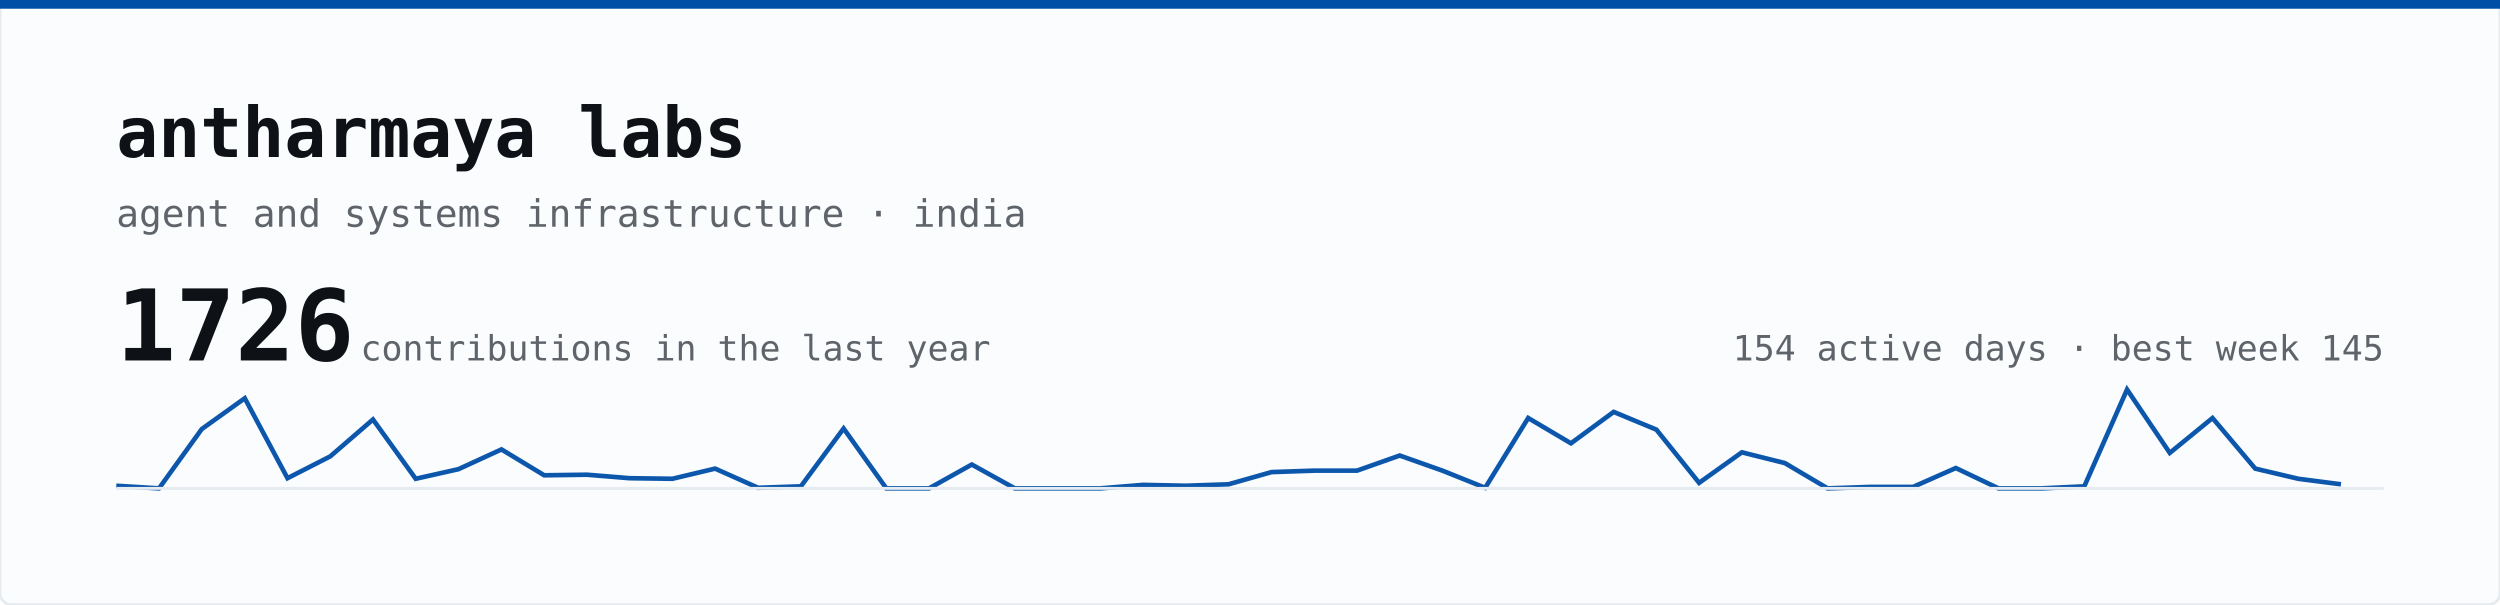
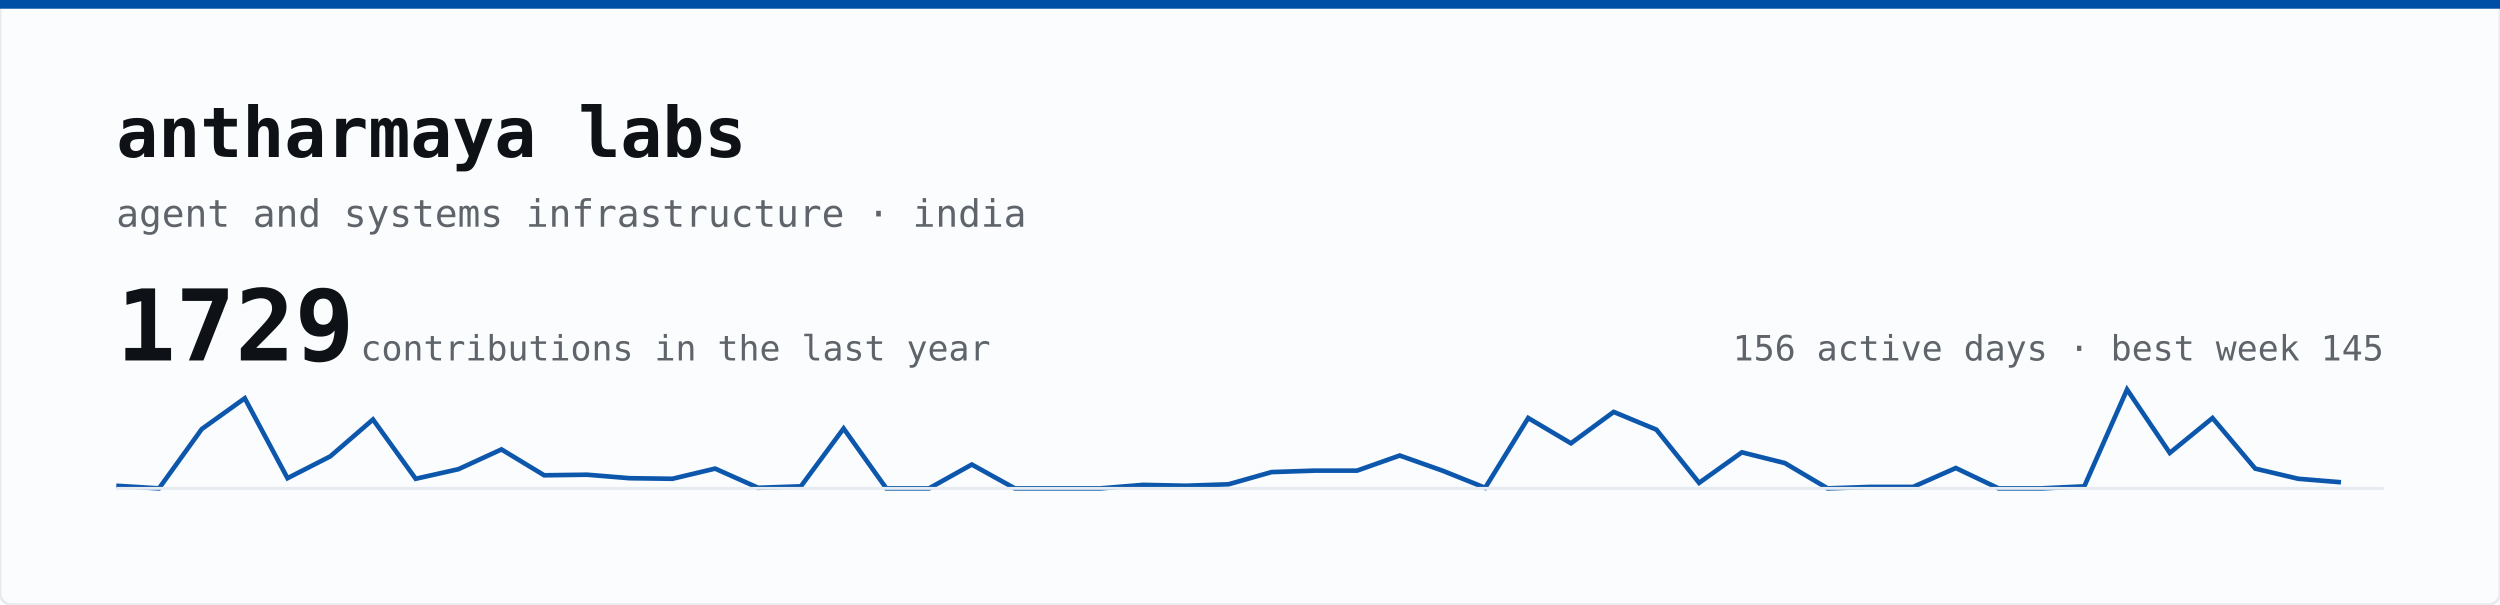
- <svg xmlns="http://www.w3.org/2000/svg" width="860" height="208" viewBox="0 0 860 208" role="img" aria-label="antharmaya labs. 1726 contributions in the last year.">
+ <svg xmlns="http://www.w3.org/2000/svg" width="860" height="208" viewBox="0 0 860 208" role="img" aria-label="antharmaya labs. 1729 contributions in the last year.">
  <rect width="860" height="208" rx="4" fill="#fafcfe" stroke="#e6ebf0" stroke-width="1" />
  <rect width="860" height="3" fill="#004fa7" />
  <text x="40" y="54" font-family="ui-monospace,SFMono-Regular,'SF Mono','JetBrains Mono',Menlo,Consolas,'DejaVu Sans Mono',monospace" font-size="24" font-weight="700" fill="#0e1216">antharmaya labs</text>
  <text x="40" y="78" font-family="ui-monospace,SFMono-Regular,'SF Mono','JetBrains Mono',Menlo,Consolas,'DejaVu Sans Mono',monospace" font-size="13" fill="#5e646a">agent and systems infrastructure · india</text>
-   <text x="40" y="124" font-family="ui-monospace,SFMono-Regular,'SF Mono','JetBrains Mono',Menlo,Consolas,'DejaVu Sans Mono',monospace" font-size="34" font-weight="700" fill="#0e1216">1726</text>
+   <text x="40" y="124" font-family="ui-monospace,SFMono-Regular,'SF Mono','JetBrains Mono',Menlo,Consolas,'DejaVu Sans Mono',monospace" font-size="34" font-weight="700" fill="#0e1216">1729</text>
  <text x="124" y="124" font-family="ui-monospace,SFMono-Regular,'SF Mono','JetBrains Mono',Menlo,Consolas,'DejaVu Sans Mono',monospace" font-size="12" fill="#5e646a">contributions in the last year</text>
-   <text x="820" y="124" font-family="ui-monospace,SFMono-Regular,'SF Mono','JetBrains Mono',Menlo,Consolas,'DejaVu Sans Mono',monospace" font-size="12" fill="#5e646a" text-anchor="end">154 active days  ·  best week 145</text>
-   <polyline points="40.0,167.1 54.7,168.0 69.4,147.6 84.2,137.0 98.9,164.5 113.6,157.0 128.3,144.3 143.0,164.7 157.7,161.4 172.5,154.6 187.2,163.5 201.9,163.3 216.6,164.5 231.3,164.7 246.0,161.2 260.8,167.8 275.5,167.3 290.2,147.4 304.9,168.0 319.6,168.0 334.3,159.8 349.1,168.0 363.8,168.0 378.5,168.0 393.2,166.8 407.9,167.1 422.6,166.6 437.4,162.4 452.1,161.9 466.8,161.9 481.5,156.7 496.2,161.9 510.9,167.8 525.7,143.8 540.4,152.5 555.1,141.7 569.8,147.8 584.5,166.1 599.2,155.6 614.0,159.3 628.7,168.0 643.4,167.5 658.1,167.5 672.8,161.0 687.5,168.0 702.3,168.0 717.0,167.3 731.7,134.0 746.4,155.8 761.1,143.8 775.8,161.2 790.6,164.7 805.3,166.6" fill="none" stroke="#004fa7" stroke-width="1.6" opacity="0.95" />
+   <text x="820" y="124" font-family="ui-monospace,SFMono-Regular,'SF Mono','JetBrains Mono',Menlo,Consolas,'DejaVu Sans Mono',monospace" font-size="12" fill="#5e646a" text-anchor="end">156 active days  ·  best week 145</text>
+   <polyline points="40.0,167.1 54.7,168.0 69.4,147.6 84.2,137.0 98.9,164.5 113.6,157.0 128.3,144.3 143.0,164.7 157.7,161.4 172.5,154.6 187.2,163.5 201.9,163.3 216.6,164.5 231.3,164.7 246.0,161.2 260.8,167.8 275.5,167.3 290.2,147.4 304.9,168.0 319.6,168.0 334.3,159.8 349.1,168.0 363.8,168.0 378.5,168.0 393.2,166.8 407.9,167.1 422.6,166.6 437.4,162.4 452.1,161.9 466.8,161.9 481.5,156.7 496.2,161.9 510.9,167.8 525.7,143.8 540.4,152.5 555.1,141.7 569.8,147.8 584.5,166.1 599.2,155.6 614.0,159.3 628.7,168.0 643.4,167.5 658.1,167.5 672.8,161.0 687.5,168.0 702.3,168.0 717.0,167.3 731.7,134.0 746.4,155.8 761.1,143.8 775.8,161.2 790.6,164.7 805.3,165.9" fill="none" stroke="#004fa7" stroke-width="1.6" opacity="0.95" />
  <line x1="40" y1="168" x2="820" y2="168" stroke="#e6ebf0" stroke-width="1" />
</svg>
